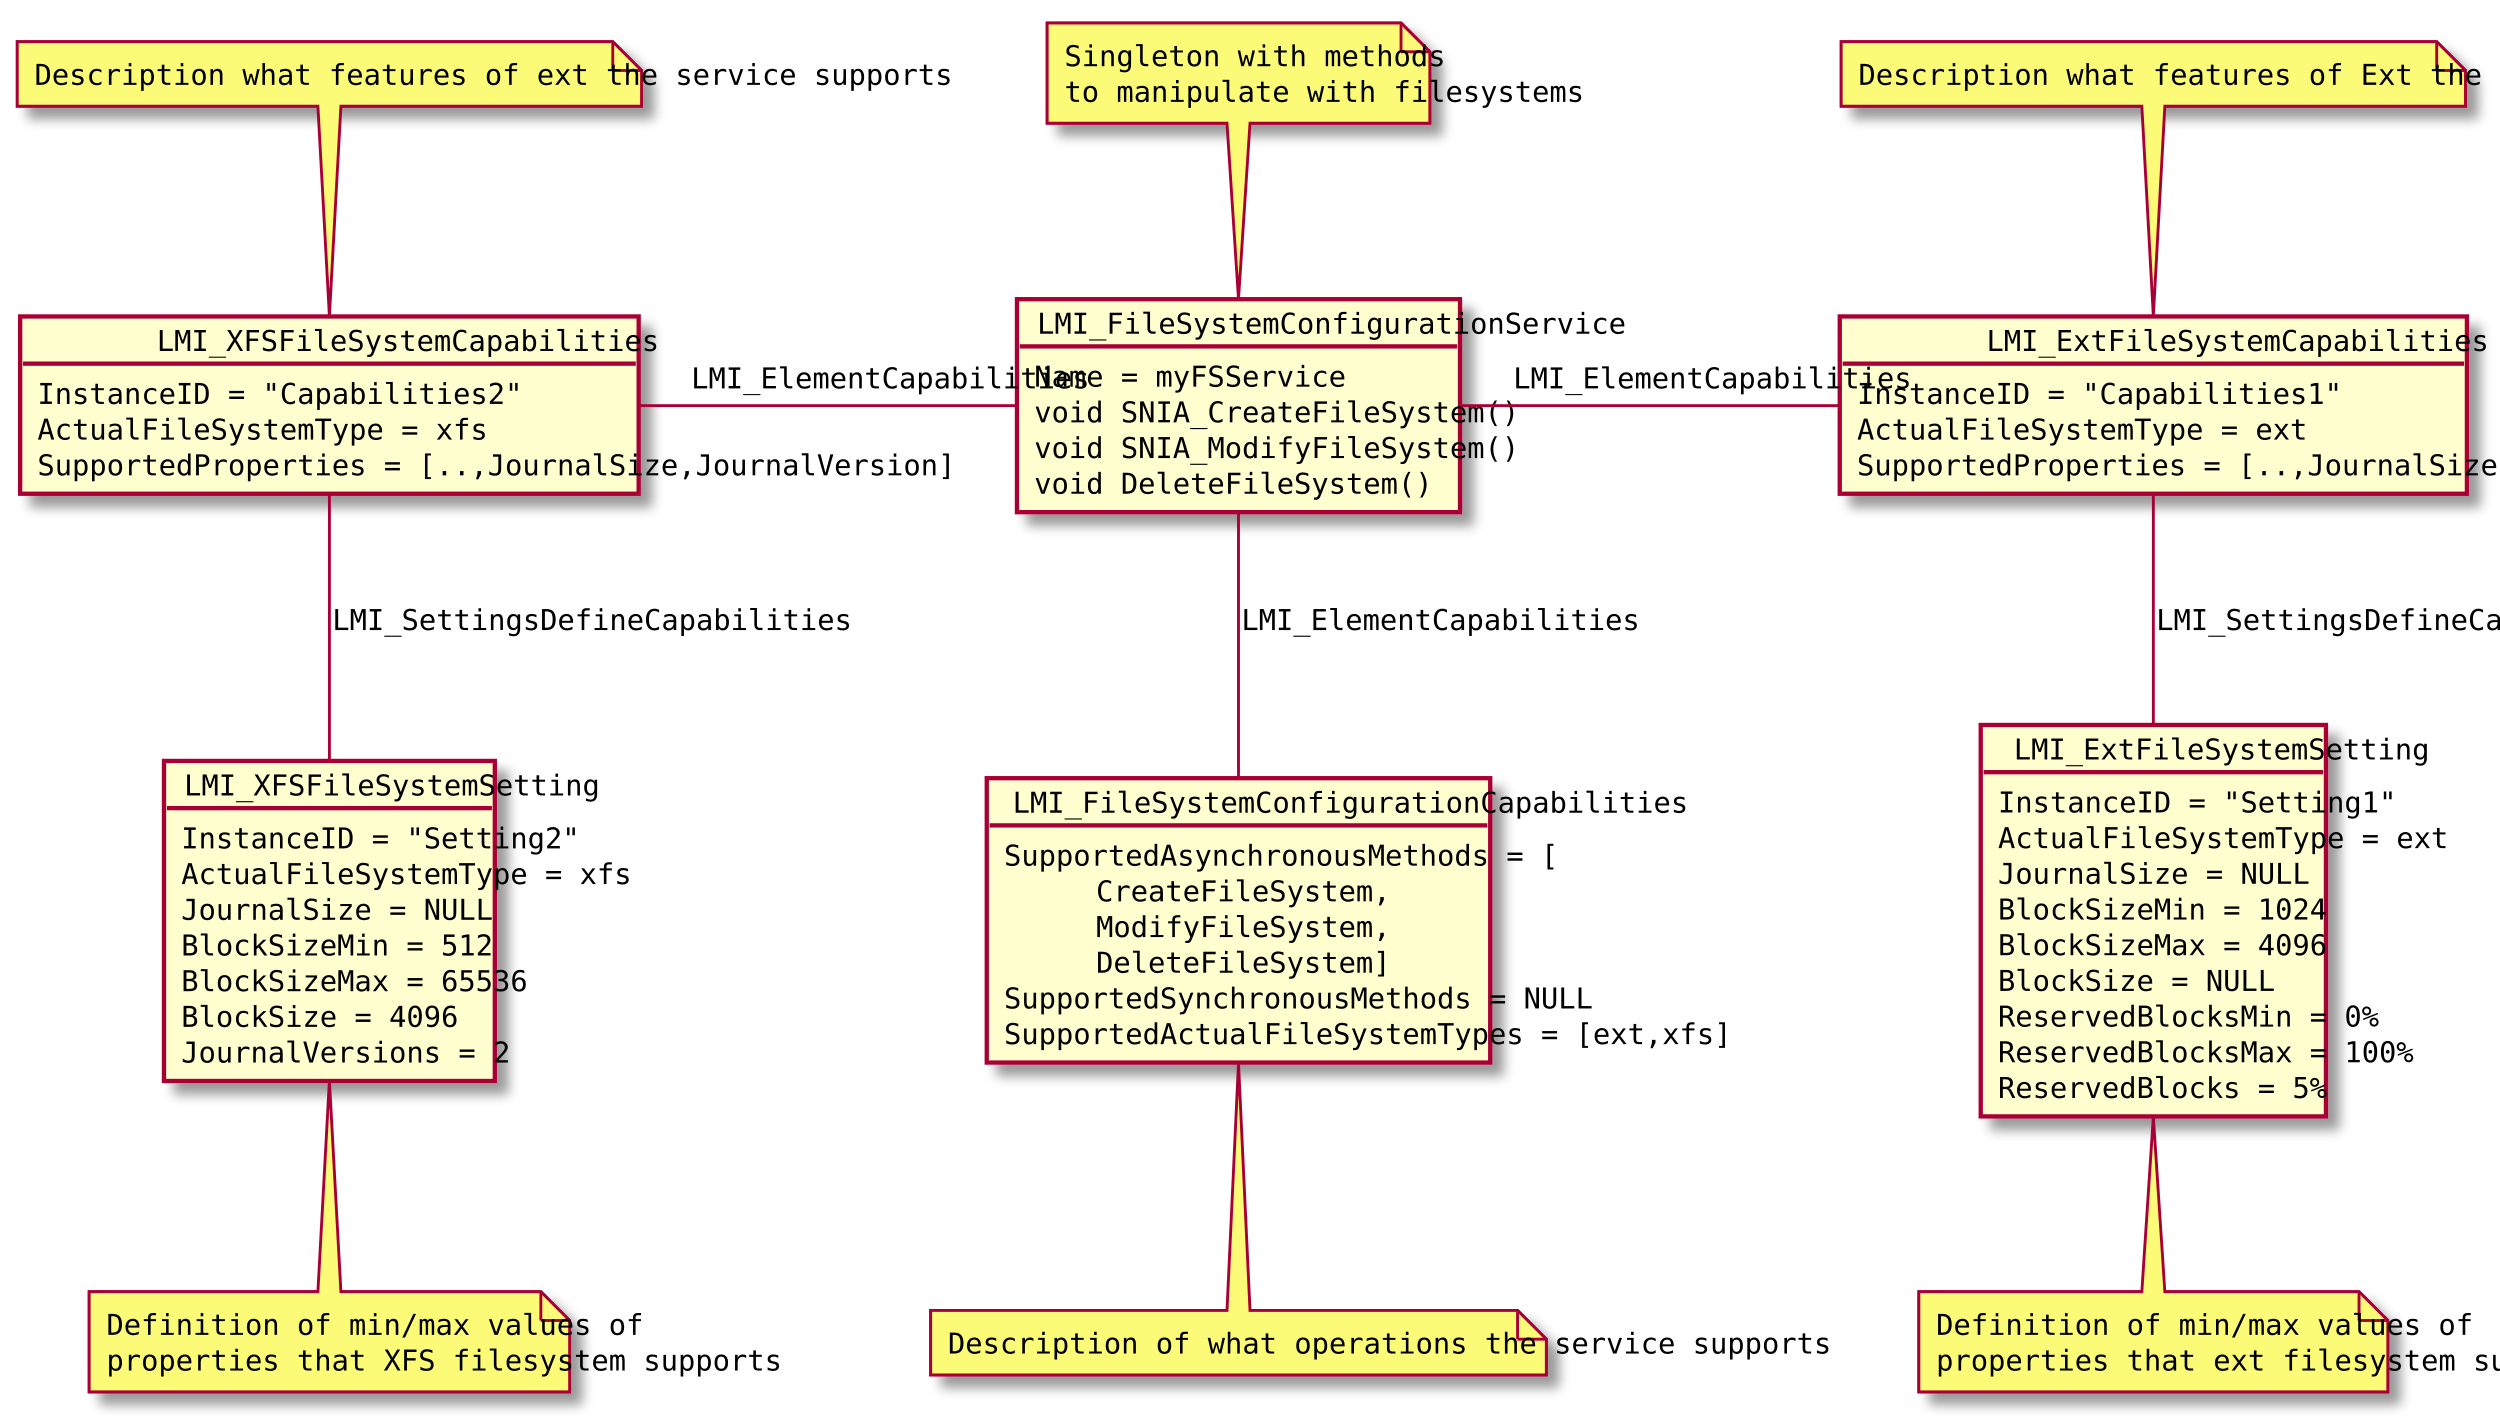
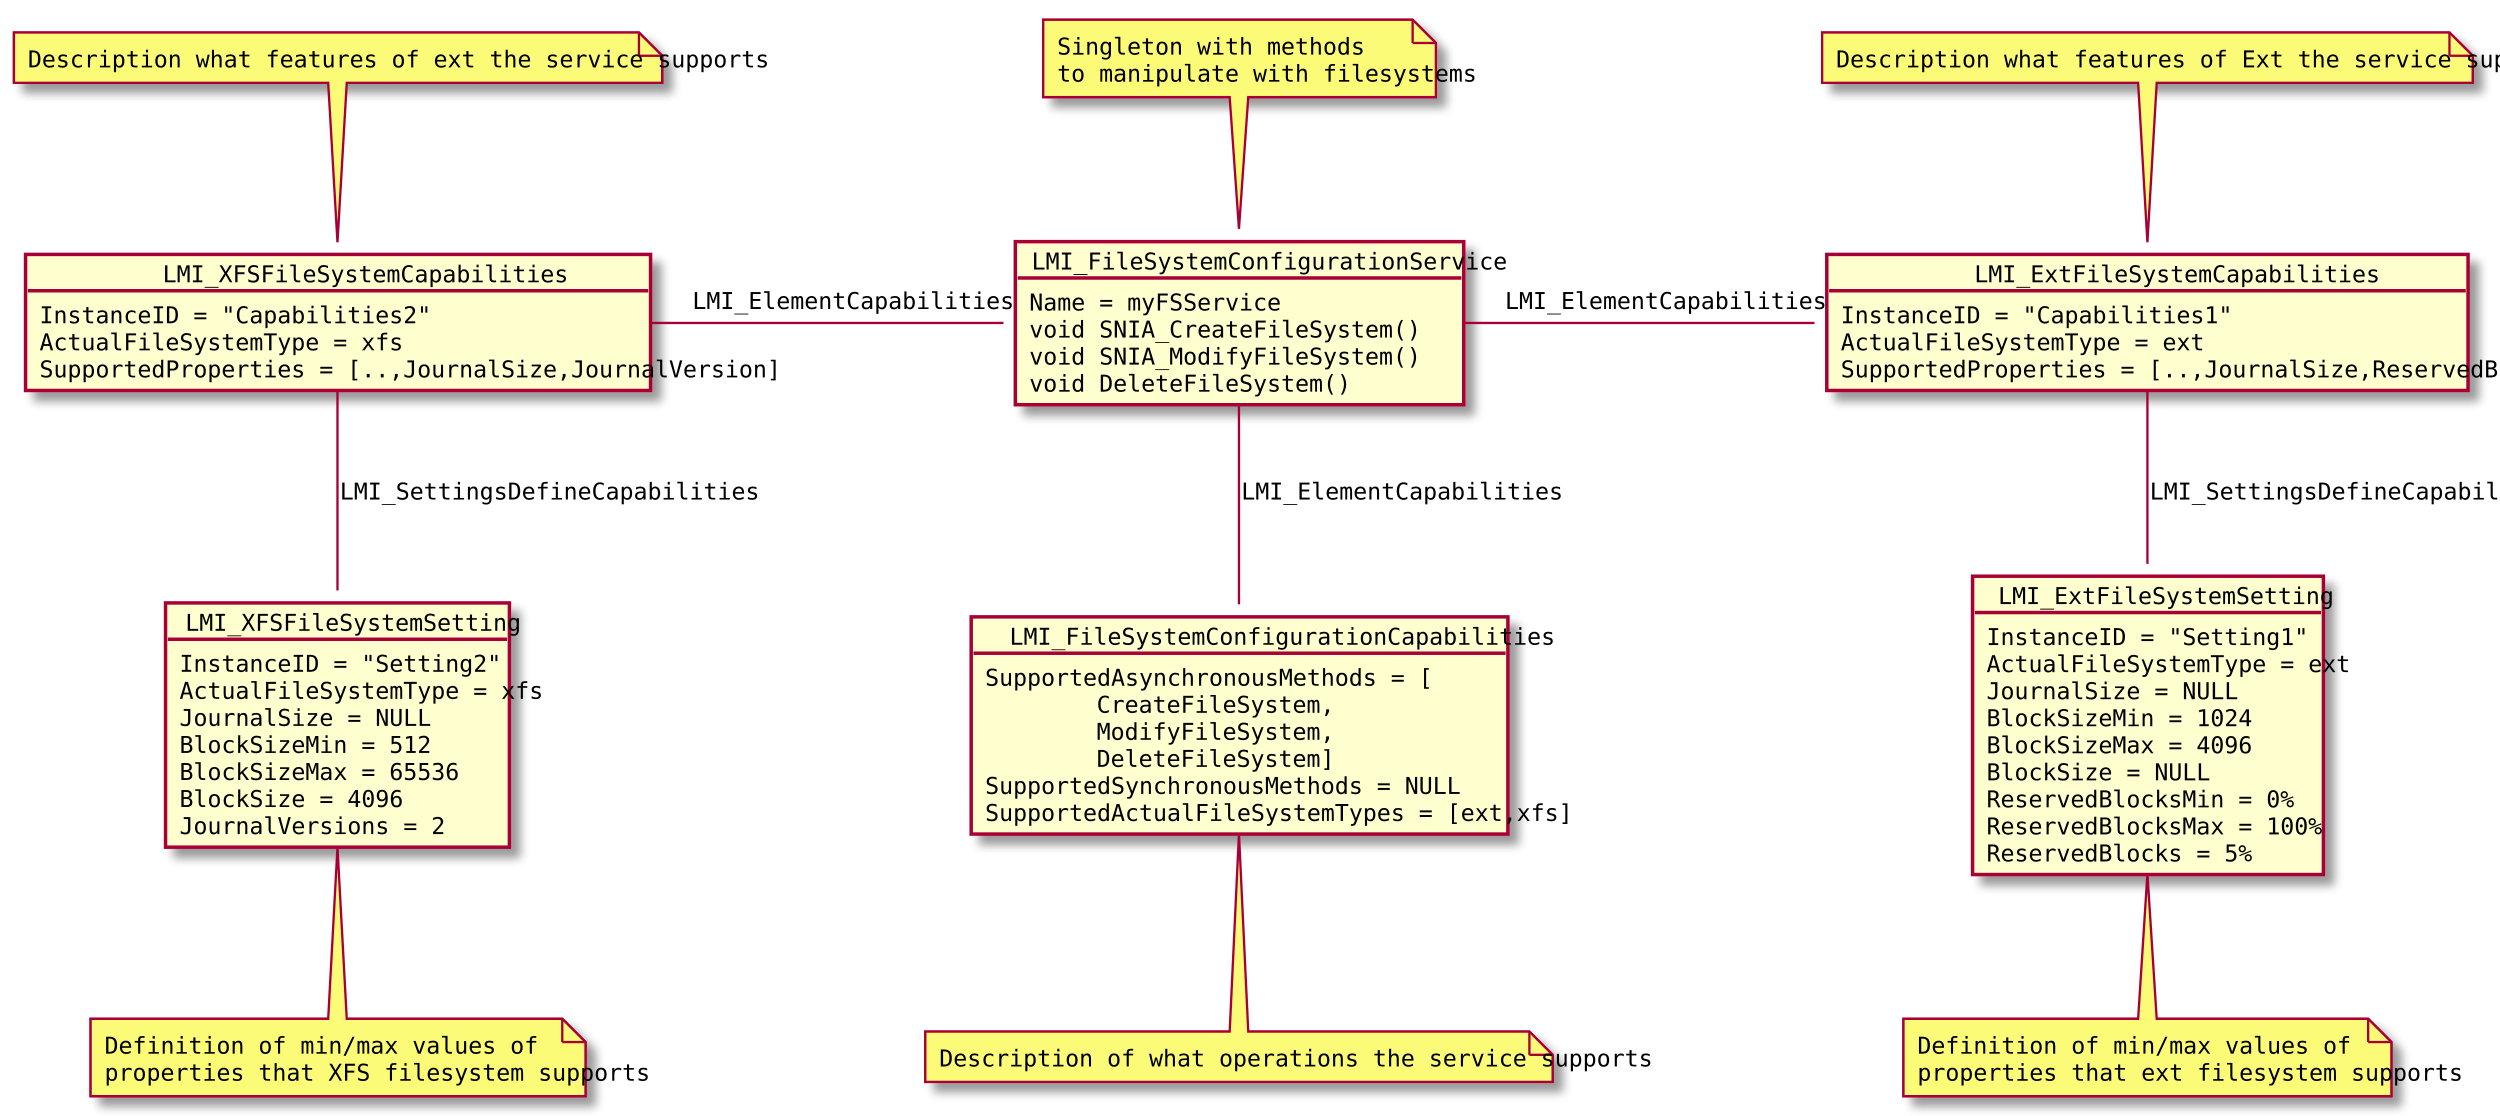
- <svg xmlns="http://www.w3.org/2000/svg" height="492pt" style="width:869px;height:492px;" version="1.1" viewBox="0 0 869 492" width="869pt">
+ <svg xmlns="http://www.w3.org/2000/svg" height="480pt" style="width:1076px;height:480px;" version="1.1" viewBox="0 0 1076 480" width="1076pt">
  <defs>
    <filter height="300%" id="f1" width="300%" x="-1" y="-1">
-       <feGaussianBlur result="blurOut" stdDeviation="2.0" />
+       <feGaussianBlur result="blurOut" stdDeviation="2" />
      <feColorMatrix in="blurOut" result="blurOut2" type="matrix" values="0 0 0 0 0 0 0 0 0 0 0 0 0 0 0 0 0 0 .4 0" />
-       <feOffset dx="4.0" dy="4.0" in="blurOut2" result="blurOut3" />
+       <feOffset dx="4" dy="4" in="blurOut2" result="blurOut3" />
      <feBlend in="SourceGraphic" in2="blurOut3" mode="normal" />
    </filter>
  </defs>
  <g>
-     <rect fill="#FEFECE" filter="url(#f1)" height="74.031" style="stroke: #A80036; stroke-width: 1.5;" width="154" x="353.5" y="104" />
-     <text fill="#000000" font-family="Monospace" font-size="10" lengthAdjust="spacingAndGlyphs" textLength="140" x="360.5" y="116">LMI_FileSystemConfigurationService</text>
-     <line style="stroke: #A80036; stroke-width: 1.5;" x1="354.5" x2="506.5" y1="120.406" y2="120.406" />
-     <text fill="#000000" font-family="Monospace" font-size="10" lengthAdjust="spacingAndGlyphs" textLength="81" x="359.5" y="134.406">Name = myFSService</text>
-     <text fill="#000000" font-family="Monospace" font-size="10" lengthAdjust="spacingAndGlyphs" textLength="114" x="359.5" y="146.812">void SNIA_CreateFileSystem()</text>
-     <text fill="#000000" font-family="Monospace" font-size="10" lengthAdjust="spacingAndGlyphs" textLength="113" x="359.5" y="159.219">void SNIA_ModifyFileSystem()</text>
-     <text fill="#000000" font-family="Monospace" font-size="10" lengthAdjust="spacingAndGlyphs" textLength="90" x="359.5" y="171.625">void DeleteFileSystem()</text>
-     <polygon fill="#FBFB77" filter="url(#f1)" points="364,8,364,42.812,497,42.812,497,18,487,8,364,8" style="stroke: #A80036; stroke-width: 1.0;" />
-     <polygon fill="#FBFB77" points="364,8,364,42.812,426.5,42.812,430.5,103.937,434.5,42.812,497,42.812,497,18,487,8,364,8" style="stroke: #A80036; stroke-width: 1.0;" />
-     <line style="stroke: #A80036; stroke-width: 1.0;" x1="487" x2="487" y1="8" y2="18" />
-     <line style="stroke: #A80036; stroke-width: 1.0;" x1="497" x2="487" y1="18" y2="18" />
-     <text fill="#000000" font-family="Monospace" font-size="10" lengthAdjust="spacingAndGlyphs" textLength="88" x="370" y="23">Singleton with methods</text>
-     <text fill="#000000" font-family="Monospace" font-size="10" lengthAdjust="spacingAndGlyphs" textLength="112" x="370" y="35.406">to manipulate with filesystems</text>
-     <rect fill="#FEFECE" filter="url(#f1)" height="98.844" style="stroke: #A80036; stroke-width: 1.5;" width="175" x="343" y="270.5" />
-     <text fill="#000000" font-family="Monospace" font-size="10" lengthAdjust="spacingAndGlyphs" textLength="157" x="352" y="282.5">LMI_FileSystemConfigurationCapabilities</text>
-     <line style="stroke: #A80036; stroke-width: 1.5;" x1="344" x2="517" y1="286.906" y2="286.906" />
-     <text fill="#000000" font-family="Monospace" font-size="10" lengthAdjust="spacingAndGlyphs" textLength="138" x="349" y="300.906">SupportedAsynchronousMethods = [</text>
-     <text fill="#000000" font-family="Monospace" font-size="10" lengthAdjust="spacingAndGlyphs" textLength="69" x="381" y="313.312">CreateFileSystem,</text>
-     <text fill="#000000" font-family="Monospace" font-size="10" lengthAdjust="spacingAndGlyphs" textLength="68" x="381" y="325.719">ModifyFileSystem,</text>
-     <text fill="#000000" font-family="Monospace" font-size="10" lengthAdjust="spacingAndGlyphs" textLength="68" x="381" y="338.125">DeleteFileSystem]</text>
-     <text fill="#000000" font-family="Monospace" font-size="10" lengthAdjust="spacingAndGlyphs" textLength="154" x="349" y="350.531">SupportedSynchronousMethods = NULL</text>
-     <text fill="#000000" font-family="Monospace" font-size="10" lengthAdjust="spacingAndGlyphs" textLength="163" x="349" y="362.938">SupportedActualFileSystemTypes = [ext,xfs]</text>
-     <polygon fill="#FBFB77" filter="url(#f1)" points="323.5,455.5,323.5,477.906,537.5,477.906,537.5,465.5,527.5,455.5,323.5,455.5" style="stroke: #A80036; stroke-width: 1.0;" />
-     <polygon fill="#FBFB77" points="323.5,455.5,323.5,477.906,537.5,477.906,537.5,465.5,527.5,455.5,434.5,455.5,430.5,369.518,426.5,455.5,323.5,455.5" style="stroke: #A80036; stroke-width: 1.0;" />
-     <line style="stroke: #A80036; stroke-width: 1.0;" x1="527.5" x2="527.5" y1="455.5" y2="465.5" />
-     <line style="stroke: #A80036; stroke-width: 1.0;" x1="537.5" x2="527.5" y1="465.5" y2="465.5" />
-     <text fill="#000000" font-family="Monospace" font-size="10" lengthAdjust="spacingAndGlyphs" textLength="193" x="329.5" y="470.5">Description of what operations the service supports</text>
-     <rect fill="#FEFECE" filter="url(#f1)" height="61.625" style="stroke: #A80036; stroke-width: 1.5;" width="218" x="639.5" y="110" />
-     <text fill="#000000" font-family="Monospace" font-size="10" lengthAdjust="spacingAndGlyphs" textLength="116" x="690.5" y="122">LMI_ExtFileSystemCapabilities</text>
-     <line style="stroke: #A80036; stroke-width: 1.5;" x1="640.5" x2="856.5" y1="126.406" y2="126.406" />
-     <text fill="#000000" font-family="Monospace" font-size="10" lengthAdjust="spacingAndGlyphs" textLength="105" x="645.5" y="140.406">InstanceID = "Capabilities1"</text>
-     <text fill="#000000" font-family="Monospace" font-size="10" lengthAdjust="spacingAndGlyphs" textLength="103" x="645.5" y="152.812">ActualFileSystemType = ext</text>
-     <text fill="#000000" font-family="Monospace" font-size="10" lengthAdjust="spacingAndGlyphs" textLength="206" x="645.5" y="165.219">SupportedProperties = [..,JournalSize,ReservedBlocks]</text>
-     <polygon fill="#FBFB77" filter="url(#f1)" points="640,14.5,640,36.906,857,36.906,857,24.5,847,14.5,640,14.5" style="stroke: #A80036; stroke-width: 1.0;" />
-     <polygon fill="#FBFB77" points="640,14.5,640,36.906,744.5,36.906,748.5,109.859,752.5,36.906,857,36.906,857,24.5,847,14.5,640,14.5" style="stroke: #A80036; stroke-width: 1.0;" />
-     <line style="stroke: #A80036; stroke-width: 1.0;" x1="847" x2="847" y1="14.5" y2="24.5" />
-     <line style="stroke: #A80036; stroke-width: 1.0;" x1="857" x2="847" y1="24.5" y2="24.5" />
-     <text fill="#000000" font-family="Monospace" font-size="10" lengthAdjust="spacingAndGlyphs" textLength="196" x="646" y="29.5">Description what features of Ext the service supports</text>
-     <rect fill="#FEFECE" filter="url(#f1)" height="61.625" style="stroke: #A80036; stroke-width: 1.5;" width="215" x="7" y="110" />
-     <text fill="#000000" font-family="Monospace" font-size="10" lengthAdjust="spacingAndGlyphs" textLength="120" x="54.5" y="122">LMI_XFSFileSystemCapabilities</text>
-     <line style="stroke: #A80036; stroke-width: 1.5;" x1="8" x2="221" y1="126.406" y2="126.406" />
-     <text fill="#000000" font-family="Monospace" font-size="10" lengthAdjust="spacingAndGlyphs" textLength="105" x="13" y="140.406">InstanceID = "Capabilities2"</text>
-     <text fill="#000000" font-family="Monospace" font-size="10" lengthAdjust="spacingAndGlyphs" textLength="102" x="13" y="152.812">ActualFileSystemType = xfs</text>
-     <text fill="#000000" font-family="Monospace" font-size="10" lengthAdjust="spacingAndGlyphs" textLength="203" x="13" y="165.219">SupportedProperties = [..,JournalSize,JournalVersion]</text>
-     <polygon fill="#FBFB77" filter="url(#f1)" points="6,14.5,6,36.906,223,36.906,223,24.5,213,14.5,6,14.5" style="stroke: #A80036; stroke-width: 1.0;" />
-     <polygon fill="#FBFB77" points="6,14.5,6,36.906,110.5,36.906,114.5,109.859,118.5,36.906,223,36.906,223,24.5,213,14.5,6,14.5" style="stroke: #A80036; stroke-width: 1.0;" />
-     <line style="stroke: #A80036; stroke-width: 1.0;" x1="213" x2="213" y1="14.5" y2="24.5" />
-     <line style="stroke: #A80036; stroke-width: 1.0;" x1="223" x2="213" y1="24.5" y2="24.5" />
-     <text fill="#000000" font-family="Monospace" font-size="10" lengthAdjust="spacingAndGlyphs" textLength="196" x="12" y="29.5">Description what features of ext the service supports</text>
-     <rect fill="#FEFECE" filter="url(#f1)" height="136.062" style="stroke: #A80036; stroke-width: 1.5;" width="120" x="688.5" y="252" />
-     <text fill="#000000" font-family="Monospace" font-size="10" lengthAdjust="spacingAndGlyphs" textLength="97" x="700" y="264">LMI_ExtFileSystemSetting</text>
-     <line style="stroke: #A80036; stroke-width: 1.5;" x1="689.5" x2="807.5" y1="268.406" y2="268.406" />
-     <text fill="#000000" font-family="Monospace" font-size="10" lengthAdjust="spacingAndGlyphs" textLength="86" x="694.5" y="282.406">InstanceID = "Setting1"</text>
-     <text fill="#000000" font-family="Monospace" font-size="10" lengthAdjust="spacingAndGlyphs" textLength="103" x="694.5" y="294.812">ActualFileSystemType = ext</text>
-     <text fill="#000000" font-family="Monospace" font-size="10" lengthAdjust="spacingAndGlyphs" textLength="76" x="694.5" y="307.219">JournalSize = NULL</text>
-     <text fill="#000000" font-family="Monospace" font-size="10" lengthAdjust="spacingAndGlyphs" textLength="79" x="694.5" y="319.625">BlockSizeMin = 1024</text>
-     <text fill="#000000" font-family="Monospace" font-size="10" lengthAdjust="spacingAndGlyphs" textLength="81" x="694.5" y="332.031">BlockSizeMax = 4096</text>
-     <text fill="#000000" font-family="Monospace" font-size="10" lengthAdjust="spacingAndGlyphs" textLength="67" x="694.5" y="344.438">BlockSize = NULL</text>
-     <text fill="#000000" font-family="Monospace" font-size="10" lengthAdjust="spacingAndGlyphs" textLength="96" x="694.5" y="356.844">ReservedBlocksMin = 0%</text>
-     <text fill="#000000" font-family="Monospace" font-size="10" lengthAdjust="spacingAndGlyphs" textLength="108" x="694.5" y="369.25">ReservedBlocksMax = 100%</text>
-     <text fill="#000000" font-family="Monospace" font-size="10" lengthAdjust="spacingAndGlyphs" textLength="82" x="694.5" y="381.656">ReservedBlocks = 5%</text>
-     <polygon fill="#FBFB77" filter="url(#f1)" points="667,449,667,483.812,830,483.812,830,459,820,449,667,449" style="stroke: #A80036; stroke-width: 1.0;" />
-     <polygon fill="#FBFB77" points="667,449,667,483.812,830,483.812,830,459,820,449,752.5,449,748.5,388.174,744.5,449,667,449" style="stroke: #A80036; stroke-width: 1.0;" />
-     <line style="stroke: #A80036; stroke-width: 1.0;" x1="820" x2="820" y1="449" y2="459" />
-     <line style="stroke: #A80036; stroke-width: 1.0;" x1="830" x2="820" y1="459" y2="459" />
-     <text fill="#000000" font-family="Monospace" font-size="10" lengthAdjust="spacingAndGlyphs" textLength="115" x="673" y="464">Definition of min/max values of</text>
-     <text fill="#000000" font-family="Monospace" font-size="10" lengthAdjust="spacingAndGlyphs" textLength="142" x="673" y="476.406">properties that ext filesystem supports</text>
-     <rect fill="#FEFECE" filter="url(#f1)" height="111.25" style="stroke: #A80036; stroke-width: 1.5;" width="115" x="57" y="264.5" />
-     <text fill="#000000" font-family="Monospace" font-size="10" lengthAdjust="spacingAndGlyphs" textLength="101" x="64" y="276.5">LMI_XFSFileSystemSetting</text>
-     <line style="stroke: #A80036; stroke-width: 1.5;" x1="58" x2="171" y1="280.906" y2="280.906" />
-     <text fill="#000000" font-family="Monospace" font-size="10" lengthAdjust="spacingAndGlyphs" textLength="86" x="63" y="294.906">InstanceID = "Setting2"</text>
-     <text fill="#000000" font-family="Monospace" font-size="10" lengthAdjust="spacingAndGlyphs" textLength="102" x="63" y="307.312">ActualFileSystemType = xfs</text>
-     <text fill="#000000" font-family="Monospace" font-size="10" lengthAdjust="spacingAndGlyphs" textLength="76" x="63" y="319.719">JournalSize = NULL</text>
-     <text fill="#000000" font-family="Monospace" font-size="10" lengthAdjust="spacingAndGlyphs" textLength="74" x="63" y="332.125">BlockSizeMin = 512</text>
-     <text fill="#000000" font-family="Monospace" font-size="10" lengthAdjust="spacingAndGlyphs" textLength="86" x="63" y="344.531">BlockSizeMax = 65536</text>
-     <text fill="#000000" font-family="Monospace" font-size="10" lengthAdjust="spacingAndGlyphs" textLength="65" x="63" y="356.938">BlockSize = 4096</text>
-     <text fill="#000000" font-family="Monospace" font-size="10" lengthAdjust="spacingAndGlyphs" textLength="76" x="63" y="369.344">JournalVersions = 2</text>
-     <polygon fill="#FBFB77" filter="url(#f1)" points="31,449,31,483.812,198,483.812,198,459,188,449,31,449" style="stroke: #A80036; stroke-width: 1.0;" />
-     <polygon fill="#FBFB77" points="31,449,31,483.812,198,483.812,198,459,188,449,118.5,449,114.5,375.629,110.5,449,31,449" style="stroke: #A80036; stroke-width: 1.0;" />
-     <line style="stroke: #A80036; stroke-width: 1.0;" x1="188" x2="188" y1="449" y2="459" />
-     <line style="stroke: #A80036; stroke-width: 1.0;" x1="198" x2="188" y1="459" y2="459" />
-     <text fill="#000000" font-family="Monospace" font-size="10" lengthAdjust="spacingAndGlyphs" textLength="115" x="37" y="464">Definition of min/max values of</text>
-     <text fill="#000000" font-family="Monospace" font-size="10" lengthAdjust="spacingAndGlyphs" textLength="146" x="37" y="476.406">properties that XFS filesystem supports</text>
-     <path d="M507.885,141 C547.412,141 596.171,141 639.439,141 " fill="none" style="stroke: #A80036; stroke-width: 1.0;" />
-     <text fill="#000000" font-family="Monospace" font-size="10" lengthAdjust="spacingAndGlyphs" textLength="95" x="526" y="135">LMI_ElementCapabilities</text>
-     <path d="M222.365,141 C265.276,141 313.691,141 353.021,141 " fill="none" style="stroke: #A80036; stroke-width: 1.0;" />
-     <text fill="#000000" font-family="Monospace" font-size="10" lengthAdjust="spacingAndGlyphs" textLength="95" x="240.25" y="135">LMI_ElementCapabilities</text>
-     <path d="M430.5,178.246 C430.5,204.846 430.5,241.257 430.5,270.382 " fill="none" style="stroke: #A80036; stroke-width: 1.0;" />
-     <text fill="#000000" font-family="Monospace" font-size="10" lengthAdjust="spacingAndGlyphs" textLength="95" x="431.5" y="219">LMI_ElementCapabilities</text>
-     <path d="M748.5,172.026 C748.5,193.823 748.5,224.186 748.5,251.66 " fill="none" style="stroke: #A80036; stroke-width: 1.0;" />
-     <text fill="#000000" font-family="Monospace" font-size="10" lengthAdjust="spacingAndGlyphs" textLength="119" x="749.5" y="219">LMI_SettingsDefineCapabilities</text>
-     <path d="M114.5,172.026 C114.5,197.275 114.5,234.019 114.5,264.45 " fill="none" style="stroke: #A80036; stroke-width: 1.0;" />
-     <text fill="#000000" font-family="Monospace" font-size="10" lengthAdjust="spacingAndGlyphs" textLength="119" x="115.5" y="219">LMI_SettingsDefineCapabilities</text>
+     <rect fill="#FEFECE" filter="url(#f1)" height="70.203" style="stroke: #A80036; stroke-width: 1.5;" width="193" x="437" y="104" />
+     <text fill="#000000" font-family="Monospace" font-size="10" lengthAdjust="spacingAndGlyphs" textLength="179" x="444" y="116">LMI_FileSystemConfigurationService</text>
+     <line style="stroke: #A80036; stroke-width: 1.5;" x1="438" x2="629" y1="119.641" y2="119.641" />
+     <text fill="#000000" font-family="Monospace" font-size="10" lengthAdjust="spacingAndGlyphs" textLength="109" x="443" y="133.641">Name = myFSService</text>
+     <text fill="#000000" font-family="Monospace" font-size="10" lengthAdjust="spacingAndGlyphs" textLength="149" x="443" y="145.281">void SNIA_CreateFileSystem()</text>
+     <text fill="#000000" font-family="Monospace" font-size="10" lengthAdjust="spacingAndGlyphs" textLength="148" x="443" y="156.922">void SNIA_ModifyFileSystem()</text>
+     <text fill="#000000" font-family="Monospace" font-size="10" lengthAdjust="spacingAndGlyphs" textLength="117" x="443" y="168.562">void DeleteFileSystem()</text>
+     <polygon fill="#FBFB77" filter="url(#f1)" points="449,8.5,449,41.781,618,41.781,618,18.5,608,8.5,449,8.5" style="stroke: #A80036; stroke-width: 1.0;" />
+     <polygon fill="#FBFB77" points="449,8.5,449,41.781,529.25,41.781,533.25,98.497,537.25,41.781,618,41.781,618,18.5,608,8.5,449,8.5" style="stroke: #A80036; stroke-width: 1.0;" />
+     <line style="stroke: #A80036; stroke-width: 1.0;" x1="608" x2="608" y1="8.5" y2="18.5" />
+     <line style="stroke: #A80036; stroke-width: 1.0;" x1="618" x2="608" y1="18.5" y2="18.5" />
+     <text fill="#000000" font-family="Monospace" font-size="10" lengthAdjust="spacingAndGlyphs" textLength="114" x="455" y="23.5">Singleton with methods</text>
+     <text fill="#000000" font-family="Monospace" font-size="10" lengthAdjust="spacingAndGlyphs" textLength="148" x="455" y="35.141">to manipulate with filesystems</text>
+     <rect fill="#FEFECE" filter="url(#f1)" height="93.484" style="stroke: #A80036; stroke-width: 1.5;" width="231" x="418" y="265.5" />
+     <text fill="#000000" font-family="Monospace" font-size="10" lengthAdjust="spacingAndGlyphs" textLength="198" x="434.5" y="277.5">LMI_FileSystemConfigurationCapabilities</text>
+     <line style="stroke: #A80036; stroke-width: 1.5;" x1="419" x2="648" y1="281.141" y2="281.141" />
+     <text fill="#000000" font-family="Monospace" font-size="10" lengthAdjust="spacingAndGlyphs" textLength="179" x="424" y="295.141">SupportedAsynchronousMethods = [</text>
+     <text fill="#000000" font-family="Monospace" font-size="10" lengthAdjust="spacingAndGlyphs" textLength="91" x="472" y="306.781">CreateFileSystem,</text>
+     <text fill="#000000" font-family="Monospace" font-size="10" lengthAdjust="spacingAndGlyphs" textLength="90" x="472" y="318.422">ModifyFileSystem,</text>
+     <text fill="#000000" font-family="Monospace" font-size="10" lengthAdjust="spacingAndGlyphs" textLength="90" x="472" y="330.062">DeleteFileSystem]</text>
+     <text fill="#000000" font-family="Monospace" font-size="10" lengthAdjust="spacingAndGlyphs" textLength="198" x="424" y="341.703">SupportedSynchronousMethods = NULL</text>
+     <text fill="#000000" font-family="Monospace" font-size="10" lengthAdjust="spacingAndGlyphs" textLength="219" x="424" y="353.344">SupportedActualFileSystemTypes = [ext,xfs]</text>
+     <polygon fill="#FBFB77" filter="url(#f1)" points="398.25,444,398.25,465.641,668.25,465.641,668.25,454,658.25,444,398.25,444" style="stroke: #A80036; stroke-width: 1.0;" />
+     <polygon fill="#FBFB77" points="398.25,444,398.25,465.641,668.25,465.641,668.25,454,658.25,444,537.25,444,533.25,358.779,529.25,444,398.25,444" style="stroke: #A80036; stroke-width: 1.0;" />
+     <line style="stroke: #A80036; stroke-width: 1.0;" x1="658.25" x2="658.25" y1="444" y2="454" />
+     <line style="stroke: #A80036; stroke-width: 1.0;" x1="668.25" x2="658.25" y1="454" y2="454" />
+     <text fill="#000000" font-family="Monospace" font-size="10" lengthAdjust="spacingAndGlyphs" textLength="249" x="404.25" y="459">Description of what operations the service supports</text>
+     <rect fill="#FEFECE" filter="url(#f1)" height="58.562" style="stroke: #A80036; stroke-width: 1.5;" width="276" x="786.25" y="109.5" />
+     <text fill="#000000" font-family="Monospace" font-size="10" lengthAdjust="spacingAndGlyphs" textLength="149" x="849.75" y="121.5">LMI_ExtFileSystemCapabilities</text>
+     <line style="stroke: #A80036; stroke-width: 1.5;" x1="787.25" x2="1061.25" y1="125.141" y2="125.141" />
+     <text fill="#000000" font-family="Monospace" font-size="10" lengthAdjust="spacingAndGlyphs" textLength="137" x="792.25" y="139.141">InstanceID = "Capabilities1"</text>
+     <text fill="#000000" font-family="Monospace" font-size="10" lengthAdjust="spacingAndGlyphs" textLength="137" x="792.25" y="150.781">ActualFileSystemType = ext</text>
+     <text fill="#000000" font-family="Monospace" font-size="10" lengthAdjust="spacingAndGlyphs" textLength="264" x="792.25" y="162.422">SupportedProperties = [..,JournalSize,ReservedBlocks]</text>
+     <polygon fill="#FBFB77" filter="url(#f1)" points="784.25,14,784.25,35.641,1064.25,35.641,1064.25,24,1054.25,14,784.25,14" style="stroke: #A80036; stroke-width: 1.0;" />
+     <polygon fill="#FBFB77" points="784.25,14,784.25,35.641,920.25,35.641,924.25,104.285,928.25,35.641,1064.25,35.641,1064.25,24,1054.25,14,784.25,14" style="stroke: #A80036; stroke-width: 1.0;" />
+     <line style="stroke: #A80036; stroke-width: 1.0;" x1="1054.25" x2="1054.25" y1="14" y2="24" />
+     <line style="stroke: #A80036; stroke-width: 1.0;" x1="1064.25" x2="1054.25" y1="24" y2="24" />
+     <text fill="#000000" font-family="Monospace" font-size="10" lengthAdjust="spacingAndGlyphs" textLength="259" x="790.25" y="29">Description what features of Ext the service supports</text>
+     <rect fill="#FEFECE" filter="url(#f1)" height="58.562" style="stroke: #A80036; stroke-width: 1.5;" width="269" x="11" y="109.5" />
+     <text fill="#000000" font-family="Monospace" font-size="10" lengthAdjust="spacingAndGlyphs" textLength="151" x="70" y="121.5">LMI_XFSFileSystemCapabilities</text>
+     <line style="stroke: #A80036; stroke-width: 1.5;" x1="12" x2="279" y1="125.141" y2="125.141" />
+     <text fill="#000000" font-family="Monospace" font-size="10" lengthAdjust="spacingAndGlyphs" textLength="137" x="17" y="139.141">InstanceID = "Capabilities2"</text>
+     <text fill="#000000" font-family="Monospace" font-size="10" lengthAdjust="spacingAndGlyphs" textLength="136" x="17" y="150.781">ActualFileSystemType = xfs</text>
+     <text fill="#000000" font-family="Monospace" font-size="10" lengthAdjust="spacingAndGlyphs" textLength="257" x="17" y="162.422">SupportedProperties = [..,JournalSize,JournalVersion]</text>
+     <polygon fill="#FBFB77" filter="url(#f1)" points="6,14,6,35.641,285,35.641,285,24,275,14,6,14" style="stroke: #A80036; stroke-width: 1.0;" />
+     <polygon fill="#FBFB77" points="6,14,6,35.641,141.25,35.641,145.25,104.285,149.25,35.641,285,35.641,285,24,275,14,6,14" style="stroke: #A80036; stroke-width: 1.0;" />
+     <line style="stroke: #A80036; stroke-width: 1.0;" x1="275" x2="275" y1="14" y2="24" />
+     <line style="stroke: #A80036; stroke-width: 1.0;" x1="285" x2="275" y1="24" y2="24" />
+     <text fill="#000000" font-family="Monospace" font-size="10" lengthAdjust="spacingAndGlyphs" textLength="258" x="12" y="29">Description what features of ext the service supports</text>
+     <rect fill="#FEFECE" filter="url(#f1)" height="128.406" style="stroke: #A80036; stroke-width: 1.5;" width="151" x="849" y="248" />
+     <text fill="#000000" font-family="Monospace" font-size="10" lengthAdjust="spacingAndGlyphs" textLength="129" x="860" y="260">LMI_ExtFileSystemSetting</text>
+     <line style="stroke: #A80036; stroke-width: 1.5;" x1="850" x2="999" y1="263.641" y2="263.641" />
+     <text fill="#000000" font-family="Monospace" font-size="10" lengthAdjust="spacingAndGlyphs" textLength="117" x="855" y="277.641">InstanceID = "Setting1"</text>
+     <text fill="#000000" font-family="Monospace" font-size="10" lengthAdjust="spacingAndGlyphs" textLength="137" x="855" y="289.281">ActualFileSystemType = ext</text>
+     <text fill="#000000" font-family="Monospace" font-size="10" lengthAdjust="spacingAndGlyphs" textLength="95" x="855" y="300.922">JournalSize = NULL</text>
+     <text fill="#000000" font-family="Monospace" font-size="10" lengthAdjust="spacingAndGlyphs" textLength="100" x="855" y="312.562">BlockSizeMin = 1024</text>
+     <text fill="#000000" font-family="Monospace" font-size="10" lengthAdjust="spacingAndGlyphs" textLength="104" x="855" y="324.203">BlockSizeMax = 4096</text>
+     <text fill="#000000" font-family="Monospace" font-size="10" lengthAdjust="spacingAndGlyphs" textLength="87" x="855" y="335.844">BlockSize = NULL</text>
+     <text fill="#000000" font-family="Monospace" font-size="10" lengthAdjust="spacingAndGlyphs" textLength="123" x="855" y="347.484">ReservedBlocksMin = 0%</text>
+     <text fill="#000000" font-family="Monospace" font-size="10" lengthAdjust="spacingAndGlyphs" textLength="139" x="855" y="359.125">ReservedBlocksMax = 100%</text>
+     <text fill="#000000" font-family="Monospace" font-size="10" lengthAdjust="spacingAndGlyphs" textLength="106" x="855" y="370.766">ReservedBlocks = 5%</text>
+     <polygon fill="#FBFB77" filter="url(#f1)" points="819.25,438.5,819.25,471.781,1029.25,471.781,1029.25,448.5,1019.25,438.5,819.25,438.5" style="stroke: #A80036; stroke-width: 1.0;" />
+     <polygon fill="#FBFB77" points="819.25,438.5,819.25,471.781,1029.25,471.781,1029.25,448.5,1019.25,438.5,928.25,438.5,924.25,376.077,920.25,438.5,819.25,438.5" style="stroke: #A80036; stroke-width: 1.0;" />
+     <line style="stroke: #A80036; stroke-width: 1.0;" x1="1019.25" x2="1019.25" y1="438.5" y2="448.5" />
+     <line style="stroke: #A80036; stroke-width: 1.0;" x1="1029.25" x2="1019.25" y1="448.5" y2="448.5" />
+     <text fill="#000000" font-family="Monospace" font-size="10" lengthAdjust="spacingAndGlyphs" textLength="152" x="825.25" y="453.5">Definition of min/max values of</text>
+     <text fill="#000000" font-family="Monospace" font-size="10" lengthAdjust="spacingAndGlyphs" textLength="189" x="825.25" y="465.141">properties that ext filesystem supports</text>
+     <rect fill="#FEFECE" filter="url(#f1)" height="105.125" style="stroke: #A80036; stroke-width: 1.5;" width="148" x="71.25" y="259.5" />
+     <text fill="#000000" font-family="Monospace" font-size="10" lengthAdjust="spacingAndGlyphs" textLength="131" x="79.75" y="271.5">LMI_XFSFileSystemSetting</text>
+     <line style="stroke: #A80036; stroke-width: 1.5;" x1="72.25" x2="218.25" y1="275.141" y2="275.141" />
+     <text fill="#000000" font-family="Monospace" font-size="10" lengthAdjust="spacingAndGlyphs" textLength="117" x="77.25" y="289.141">InstanceID = "Setting2"</text>
+     <text fill="#000000" font-family="Monospace" font-size="10" lengthAdjust="spacingAndGlyphs" textLength="136" x="77.25" y="300.781">ActualFileSystemType = xfs</text>
+     <text fill="#000000" font-family="Monospace" font-size="10" lengthAdjust="spacingAndGlyphs" textLength="95" x="77.25" y="312.422">JournalSize = NULL</text>
+     <text fill="#000000" font-family="Monospace" font-size="10" lengthAdjust="spacingAndGlyphs" textLength="94" x="77.25" y="324.062">BlockSizeMin = 512</text>
+     <text fill="#000000" font-family="Monospace" font-size="10" lengthAdjust="spacingAndGlyphs" textLength="110" x="77.25" y="335.703">BlockSizeMax = 65536</text>
+     <text fill="#000000" font-family="Monospace" font-size="10" lengthAdjust="spacingAndGlyphs" textLength="83" x="77.25" y="347.344">BlockSize = 4096</text>
+     <text fill="#000000" font-family="Monospace" font-size="10" lengthAdjust="spacingAndGlyphs" textLength="94" x="77.25" y="358.984">JournalVersions = 2</text>
+     <polygon fill="#FBFB77" filter="url(#f1)" points="39,438.5,39,471.781,252,471.781,252,448.5,242,438.5,39,438.5" style="stroke: #A80036; stroke-width: 1.0;" />
+     <polygon fill="#FBFB77" points="39,438.5,39,471.781,252,471.781,252,448.5,242,438.5,149.25,438.5,145.25,364.703,141.25,438.5,39,438.5" style="stroke: #A80036; stroke-width: 1.0;" />
+     <line style="stroke: #A80036; stroke-width: 1.0;" x1="242" x2="242" y1="438.5" y2="448.5" />
+     <line style="stroke: #A80036; stroke-width: 1.0;" x1="252" x2="242" y1="448.5" y2="448.5" />
+     <text fill="#000000" font-family="Monospace" font-size="10" lengthAdjust="spacingAndGlyphs" textLength="152" x="45" y="453.5">Definition of min/max values of</text>
+     <text fill="#000000" font-family="Monospace" font-size="10" lengthAdjust="spacingAndGlyphs" textLength="192" x="45" y="465.141">properties that XFS filesystem supports</text>
+     <path d="M629.651,139 C675.234,139 730.588,139 780.954,139 " fill="none" style="stroke: #A80036; stroke-width: 1.0;" />
+     <text fill="#000000" font-family="Monospace" font-size="10" lengthAdjust="spacingAndGlyphs" textLength="119" x="647.75" y="133">LMI_ElementCapabilities</text>
+     <path d="M279.593,139 C329.556,139 385.367,139 431.89,139 " fill="none" style="stroke: #A80036; stroke-width: 1.0;" />
+     <text fill="#000000" font-family="Monospace" font-size="10" lengthAdjust="spacingAndGlyphs" textLength="119" x="298" y="133">LMI_ElementCapabilities</text>
+     <path d="M533.25,174.193 C533.25,198.784 533.25,232.359 533.25,260.093 " fill="none" style="stroke: #A80036; stroke-width: 1.0;" />
+     <text fill="#000000" font-family="Monospace" font-size="10" lengthAdjust="spacingAndGlyphs" textLength="119" x="534.25" y="215">LMI_ElementCapabilities</text>
+     <path d="M924.25,168.622 C924.25,188.855 924.25,216.867 924.25,242.694 " fill="none" style="stroke: #A80036; stroke-width: 1.0;" />
+     <text fill="#000000" font-family="Monospace" font-size="10" lengthAdjust="spacingAndGlyphs" textLength="150" x="925.25" y="215">LMI_SettingsDefineCapabilities</text>
+     <path d="M145.25,168.622 C145.25,191.893 145.25,225.454 145.25,254.147 " fill="none" style="stroke: #A80036; stroke-width: 1.0;" />
+     <text fill="#000000" font-family="Monospace" font-size="10" lengthAdjust="spacingAndGlyphs" textLength="150" x="146.25" y="215">LMI_SettingsDefineCapabilities</text>
  </g>
</svg>
